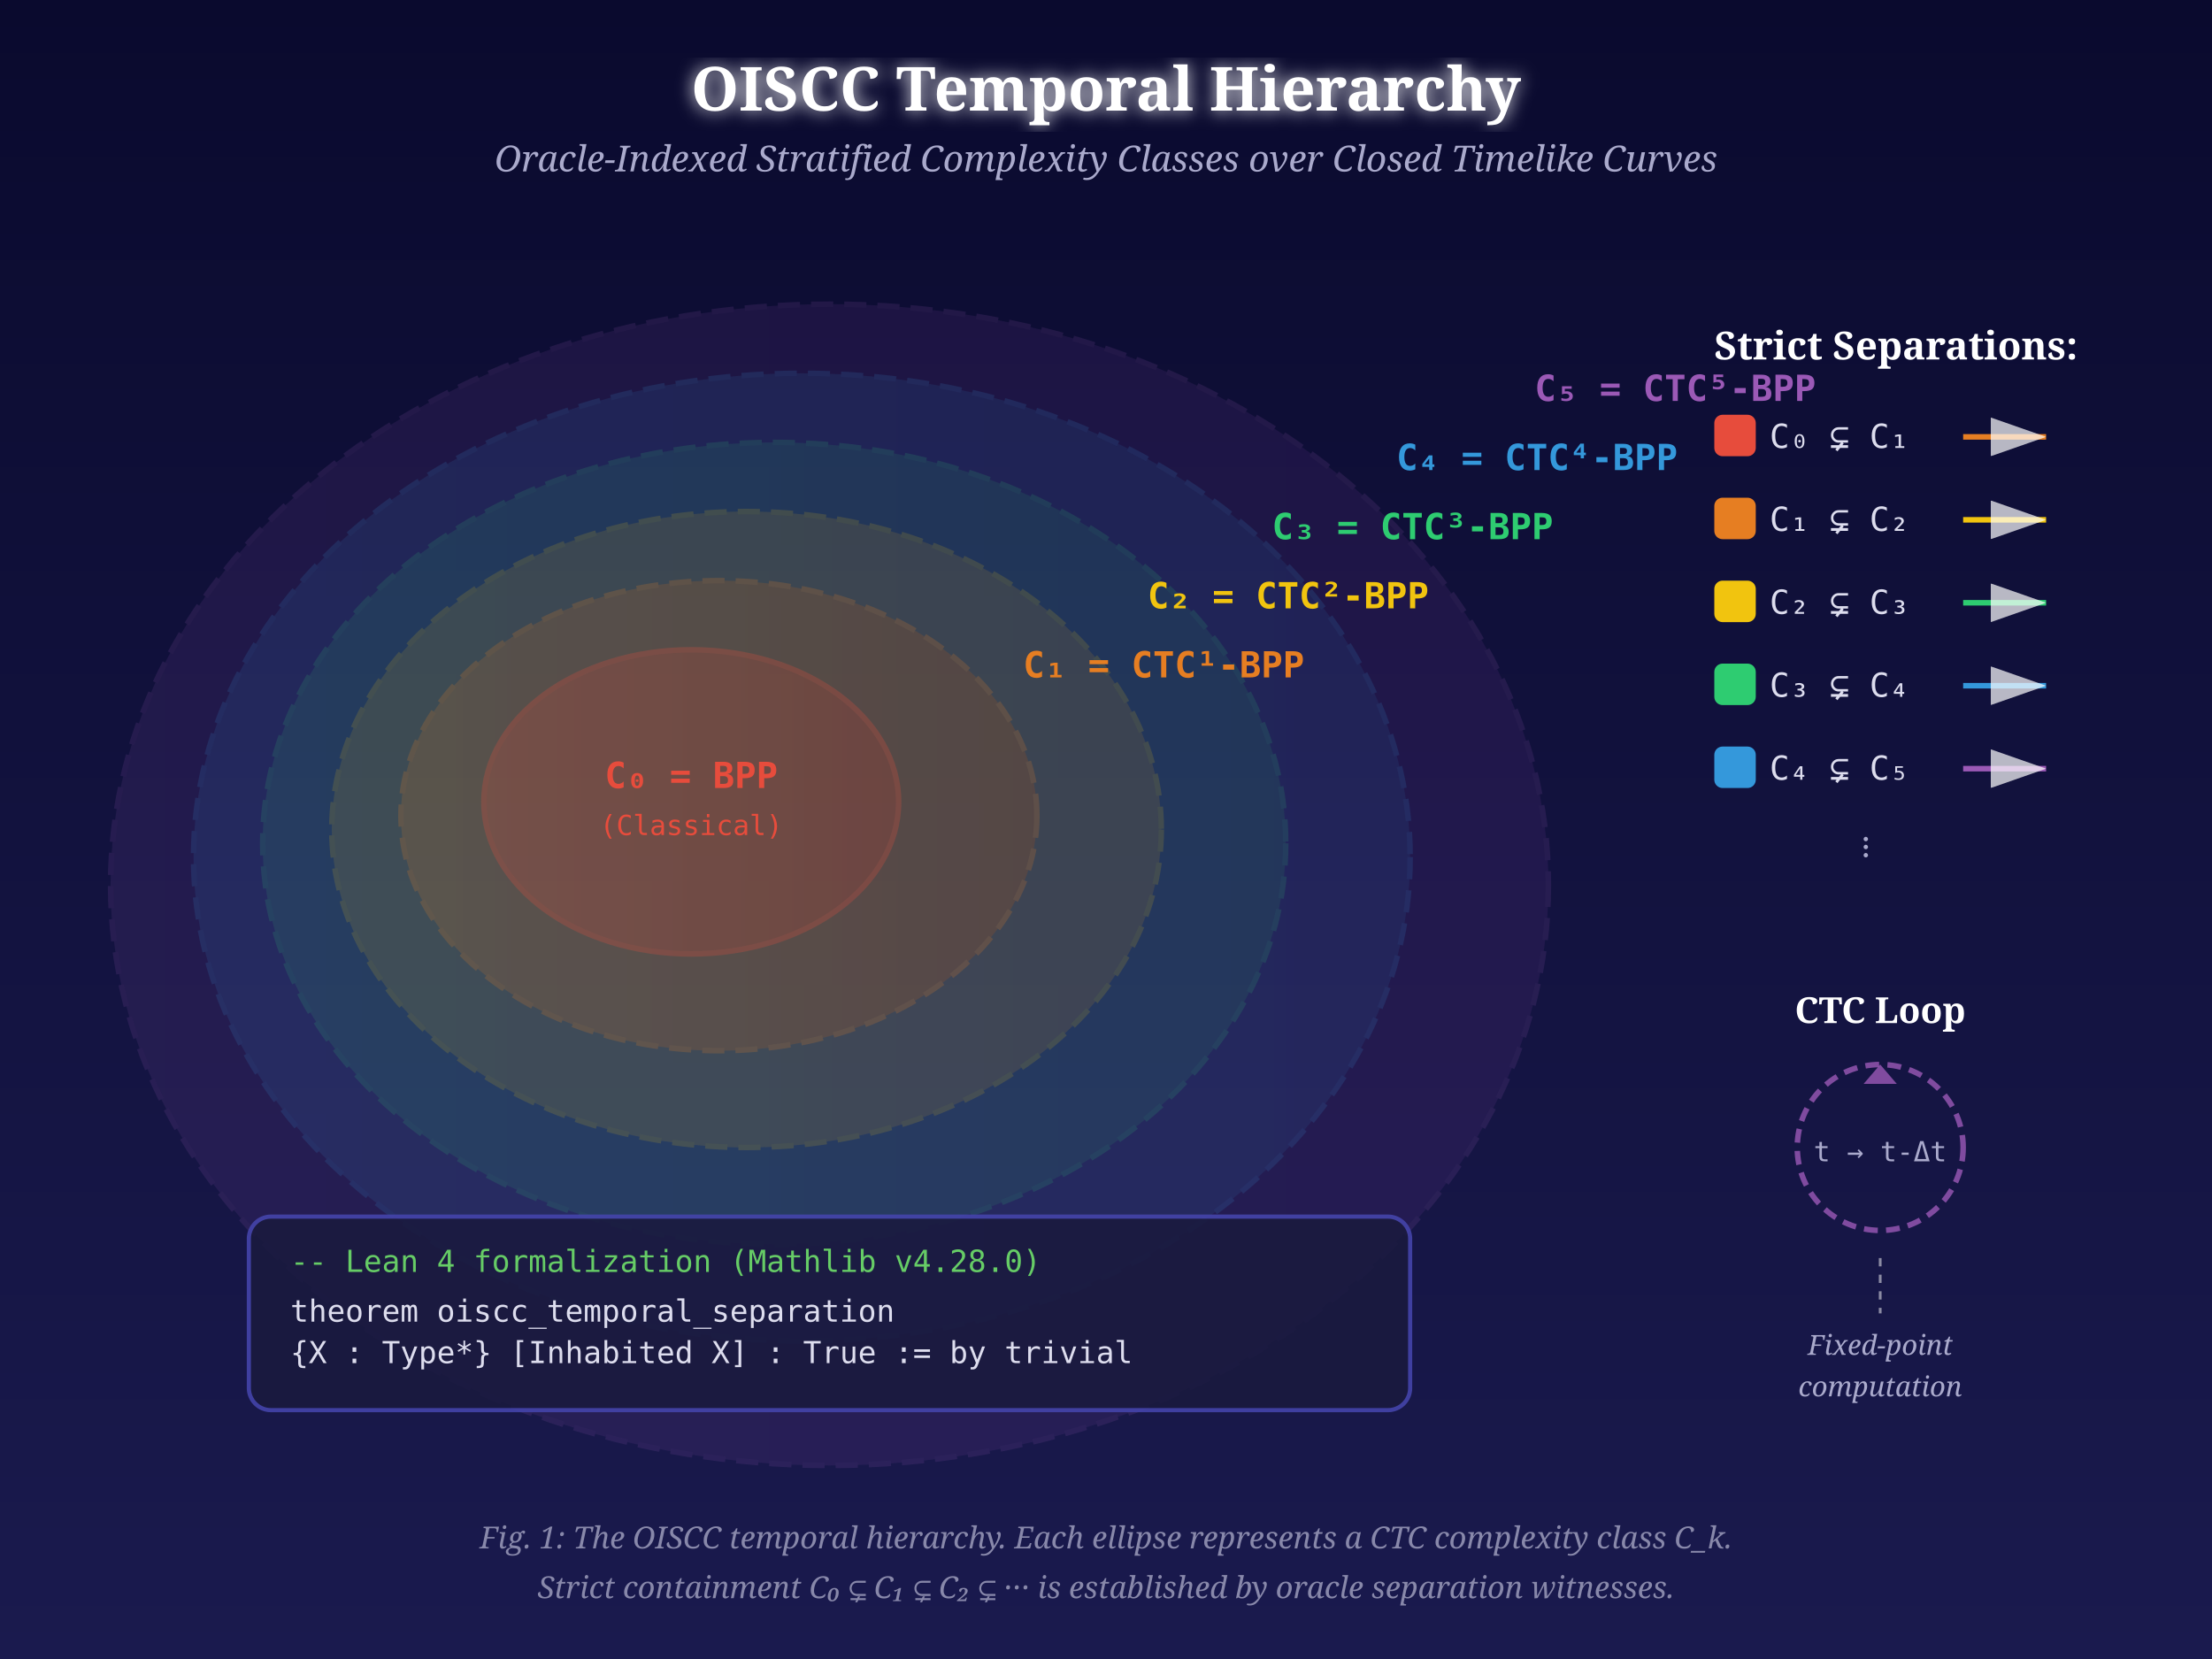
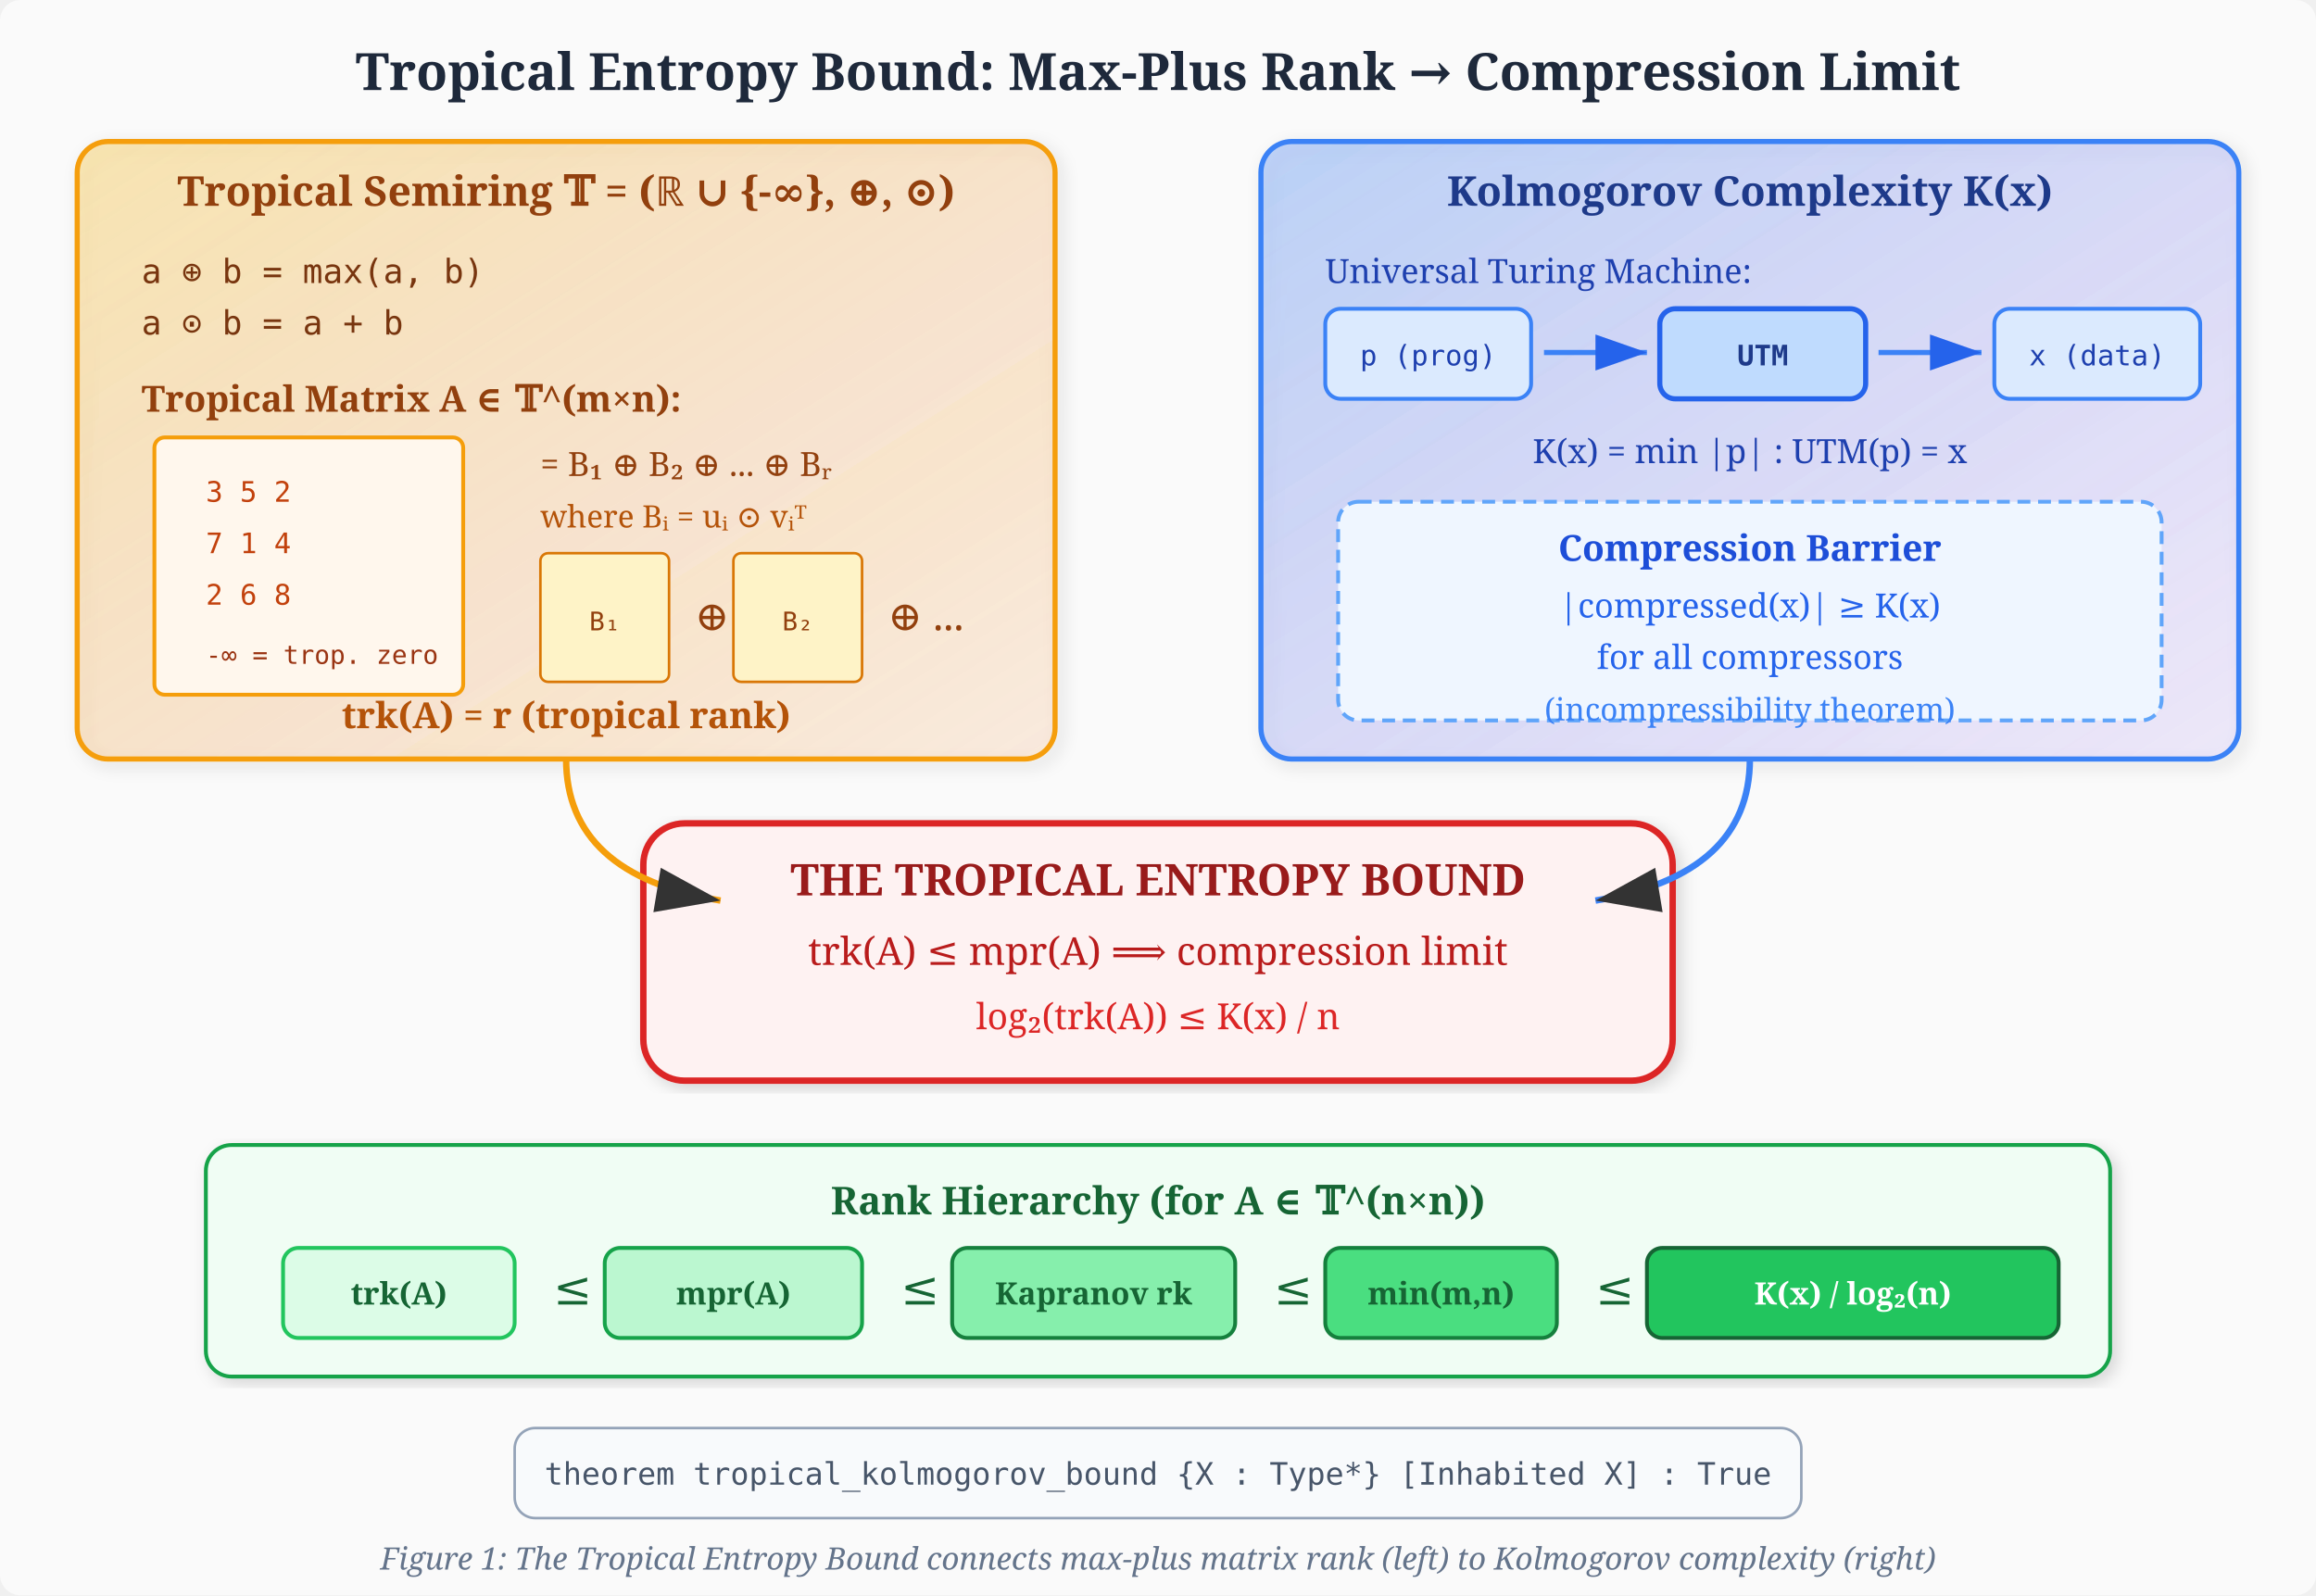
- <svg xmlns="http://www.w3.org/2000/svg" viewBox="0 0 800 600" width="800" height="600">
+ <svg xmlns="http://www.w3.org/2000/svg" viewBox="0 0 900 620" width="900" height="620">
  <defs>
-     <linearGradient id="bg" x1="0%" y1="0%" x2="0%" y2="100%">
-       <stop offset="0%" style="stop-color:#0a0a2e;stop-opacity:1" />
-       <stop offset="100%" style="stop-color:#1a1a4e;stop-opacity:1" />
+     <marker id="arrowhead" markerWidth="10" markerHeight="7" refX="10" refY="3.5" orient="auto">
+       <polygon points="0 0, 10 3.5, 0 7" fill="#333" />
+     </marker>
+     <marker id="arrowhead-blue" markerWidth="10" markerHeight="7" refX="10" refY="3.5" orient="auto">
+       <polygon points="0 0, 10 3.5, 0 7" fill="#2563eb" />
+     </marker>
+     <marker id="arrowhead-red" markerWidth="10" markerHeight="7" refX="10" refY="3.5" orient="auto">
+       <polygon points="0 0, 10 3.5, 0 7" fill="#dc2626" />
+     </marker>
+     <linearGradient id="tropicalGrad" x1="0%" y1="0%" x2="100%" y2="100%">
+       <stop offset="0%" style="stop-color:#fbbf24;stop-opacity:0.3" />
+       <stop offset="100%" style="stop-color:#f97316;stop-opacity:0.1" />
    </linearGradient>
-     <linearGradient id="level0" x1="0%" y1="0%" x2="100%" y2="0%">
-       <stop offset="0%" style="stop-color:#e74c3c;stop-opacity:0.8" />
-       <stop offset="100%" style="stop-color:#c0392b;stop-opacity:0.8" />
+     <linearGradient id="infoGrad" x1="0%" y1="0%" x2="100%" y2="100%">
+       <stop offset="0%" style="stop-color:#3b82f6;stop-opacity:0.3" />
+       <stop offset="100%" style="stop-color:#8b5cf6;stop-opacity:0.1" />
    </linearGradient>
-     <linearGradient id="level1" x1="0%" y1="0%" x2="100%" y2="0%">
-       <stop offset="0%" style="stop-color:#e67e22;stop-opacity:0.8" />
-       <stop offset="100%" style="stop-color:#d35400;stop-opacity:0.8" />
-     </linearGradient>
-     <linearGradient id="level2" x1="0%" y1="0%" x2="100%" y2="0%">
-       <stop offset="0%" style="stop-color:#f1c40f;stop-opacity:0.8" />
-       <stop offset="100%" style="stop-color:#f39c12;stop-opacity:0.8" />
-     </linearGradient>
-     <linearGradient id="level3" x1="0%" y1="0%" x2="100%" y2="0%">
-       <stop offset="0%" style="stop-color:#2ecc71;stop-opacity:0.8" />
-       <stop offset="100%" style="stop-color:#27ae60;stop-opacity:0.8" />
-     </linearGradient>
-     <linearGradient id="level4" x1="0%" y1="0%" x2="100%" y2="0%">
-       <stop offset="0%" style="stop-color:#3498db;stop-opacity:0.8" />
-       <stop offset="100%" style="stop-color:#2980b9;stop-opacity:0.8" />
-     </linearGradient>
-     <linearGradient id="level5" x1="0%" y1="0%" x2="100%" y2="0%">
-       <stop offset="0%" style="stop-color:#9b59b6;stop-opacity:0.8" />
-       <stop offset="100%" style="stop-color:#8e44ad;stop-opacity:0.8" />
-     </linearGradient>
-     <filter id="glow">
-       <feGaussianBlur stdDeviation="3" result="blur" />
-       <feMerge>
-         <feMergeNode in="blur" />
-         <feMergeNode in="SourceGraphic" />
-       </feMerge>
+     <filter id="shadow" x="-5%" y="-5%" width="110%" height="110%">
+       <feDropShadow dx="2" dy="2" stdDeviation="3" flood-opacity="0.15" />
    </filter>
-     <marker id="arrow" markerWidth="10" markerHeight="7" refX="10" refY="3.5" orient="auto">
-       <polygon points="0 0, 10 3.5, 0 7" fill="#ffffff" opacity="0.7" />
-     </marker>
  </defs>
-   <rect width="800" height="600" fill="url(#bg)" />
-   <text x="400" y="40" text-anchor="middle" fill="#ffffff" font-family="Georgia, serif" font-size="22" font-weight="bold" filter="url(#glow)">
-     OISCC Temporal Hierarchy
+   <rect width="900" height="620" fill="#fafafa" rx="8" />
+   <text x="450" y="35" text-anchor="middle" font-family="Georgia, serif" font-size="20" font-weight="bold" fill="#1e293b">
+     Tropical Entropy Bound: Max-Plus Rank → Compression Limit
  </text>
-   <text x="400" y="62" text-anchor="middle" fill="#aaaacc" font-family="Georgia, serif" font-size="13" font-style="italic">
-     Oracle-Indexed Stratified Complexity Classes over Closed Timelike Curves
+   <rect x="30" y="55" width="380" height="240" rx="12" fill="url(#tropicalGrad)" stroke="#f59e0b" stroke-width="2" filter="url(#shadow)" />
+   <text x="220" y="80" text-anchor="middle" font-family="Georgia, serif" font-size="16" font-weight="bold" fill="#92400e">
+     Tropical Semiring 𝕋 = (ℝ ∪ {-∞}, ⊕, ⊙)
  </text>
-   <ellipse cx="300" cy="320" rx="260" ry="210" fill="url(#level5)" opacity="0.15" stroke="#9b59b6" stroke-width="2" stroke-dasharray="8,4" />
-   <text x="555" y="145" fill="#9b59b6" font-family="monospace" font-size="13" font-weight="bold">
-     C₅ = CTC⁵-BPP
+   <text x="55" y="110" font-family="monospace" font-size="13" fill="#78350f">a ⊕ b = max(a, b)</text>
+   <text x="55" y="130" font-family="monospace" font-size="13" fill="#78350f">a ⊙ b = a + b</text>
+   <text x="55" y="160" font-family="Georgia, serif" font-size="14" font-weight="bold" fill="#92400e">Tropical Matrix A ∈ 𝕋^(m×n):</text>
+   <rect x="60" y="170" width="120" height="100" rx="4" fill="#fff7ed" stroke="#f59e0b" stroke-width="1.5" />
+   <text x="80" y="195" font-family="monospace" font-size="11" fill="#c2410c">3  5  2</text>
+   <text x="80" y="215" font-family="monospace" font-size="11" fill="#c2410c">7  1  4</text>
+   <text x="80" y="235" font-family="monospace" font-size="11" fill="#c2410c">2  6  8</text>
+   <text x="80" y="258" font-family="monospace" font-size="10" fill="#9a3412">-∞ = trop. zero</text>
+   <text x="210" y="185" font-family="Georgia, serif" font-size="13" fill="#92400e">= B₁ ⊕ B₂ ⊕ ... ⊕ Bᵣ</text>
+   <text x="210" y="205" font-family="Georgia, serif" font-size="12" fill="#b45309">where Bᵢ = uᵢ ⊙ vᵢᵀ</text>
+   <rect x="210" y="215" width="50" height="50" rx="3" fill="#fef3c7" stroke="#d97706" stroke-width="1" />
+   <text x="235" y="245" text-anchor="middle" font-family="monospace" font-size="10" fill="#92400e">B₁</text>
+   <text x="270" y="245" font-family="Georgia, serif" font-size="16" fill="#92400e">⊕</text>
+   <rect x="285" y="215" width="50" height="50" rx="3" fill="#fef3c7" stroke="#d97706" stroke-width="1" />
+   <text x="310" y="245" text-anchor="middle" font-family="monospace" font-size="10" fill="#92400e">B₂</text>
+   <text x="345" y="245" font-family="Georgia, serif" font-size="16" fill="#92400e">⊕ ...</text>
+   <text x="220" y="283" text-anchor="middle" font-family="Georgia, serif" font-size="14" font-weight="bold" fill="#b45309">
+     trk(A) = r  (tropical rank)
  </text>
-   <ellipse cx="290" cy="310" rx="220" ry="175" fill="url(#level4)" opacity="0.15" stroke="#3498db" stroke-width="2" stroke-dasharray="8,4" />
-   <text x="505" y="170" fill="#3498db" font-family="monospace" font-size="13" font-weight="bold">
-     C₄ = CTC⁴-BPP
+   <rect x="490" y="55" width="380" height="240" rx="12" fill="url(#infoGrad)" stroke="#3b82f6" stroke-width="2" filter="url(#shadow)" />
+   <text x="680" y="80" text-anchor="middle" font-family="Georgia, serif" font-size="16" font-weight="bold" fill="#1e3a8a">
+     Kolmogorov Complexity K(x)
  </text>
-   <ellipse cx="280" cy="305" rx="185" ry="145" fill="url(#level3)" opacity="0.15" stroke="#2ecc71" stroke-width="2" stroke-dasharray="8,4" />
-   <text x="460" y="195" fill="#2ecc71" font-family="monospace" font-size="13" font-weight="bold">
-     C₃ = CTC³-BPP
+   <text x="515" y="110" font-family="Georgia, serif" font-size="13" fill="#1e40af">Universal Turing Machine:</text>
+   <rect x="515" y="120" width="80" height="35" rx="6" fill="#dbeafe" stroke="#3b82f6" stroke-width="1.5" />
+   <text x="555" y="142" text-anchor="middle" font-family="monospace" font-size="11" fill="#1e40af">p (prog)</text>
+   <line x1="600" y1="137" x2="640" y2="137" stroke="#3b82f6" stroke-width="2" marker-end="url(#arrowhead-blue)" />
+   <rect x="645" y="120" width="80" height="35" rx="6" fill="#bfdbfe" stroke="#2563eb" stroke-width="2" />
+   <text x="685" y="142" text-anchor="middle" font-family="monospace" font-size="11" font-weight="bold" fill="#1e3a8a">UTM</text>
+   <line x1="730" y1="137" x2="770" y2="137" stroke="#3b82f6" stroke-width="2" marker-end="url(#arrowhead-blue)" />
+   <rect x="775" y="120" width="80" height="35" rx="6" fill="#dbeafe" stroke="#3b82f6" stroke-width="1.5" />
+   <text x="815" y="142" text-anchor="middle" font-family="monospace" font-size="11" fill="#1e40af">x (data)</text>
+   <text x="680" y="180" text-anchor="middle" font-family="Georgia, serif" font-size="13" fill="#1e40af">K(x) = min |p| : UTM(p) = x</text>
+   <rect x="520" y="195" width="320" height="85" rx="8" fill="#eff6ff" stroke="#60a5fa" stroke-width="1.5" stroke-dasharray="5,3" />
+   <text x="680" y="218" text-anchor="middle" font-family="Georgia, serif" font-size="14" font-weight="bold" fill="#1d4ed8">Compression Barrier</text>
+   <text x="680" y="240" text-anchor="middle" font-family="Georgia, serif" font-size="13" fill="#2563eb">|compressed(x)| ≥ K(x)</text>
+   <text x="680" y="260" text-anchor="middle" font-family="Georgia, serif" font-size="13" fill="#2563eb">for all compressors</text>
+   <text x="680" y="280" text-anchor="middle" font-family="Georgia, serif" font-size="12" fill="#3b82f6">(incompressibility theorem)</text>
+   <rect x="250" y="320" width="400" height="100" rx="16" fill="#fef2f2" stroke="#dc2626" stroke-width="2.5" filter="url(#shadow)" />
+   <text x="450" y="348" text-anchor="middle" font-family="Georgia, serif" font-size="17" font-weight="bold" fill="#991b1b">
+     THE TROPICAL ENTROPY BOUND
  </text>
-   <ellipse cx="270" cy="300" rx="150" ry="115" fill="url(#level2)" opacity="0.15" stroke="#f1c40f" stroke-width="2" stroke-dasharray="8,4" />
-   <text x="415" y="220" fill="#f1c40f" font-family="monospace" font-size="13" font-weight="bold">
-     C₂ = CTC²-BPP
+   <text x="450" y="375" text-anchor="middle" font-family="Georgia, serif" font-size="15" fill="#b91c1c">
+     trk(A) ≤ mpr(A)  ⟹  compression limit
  </text>
-   <ellipse cx="260" cy="295" rx="115" ry="85" fill="url(#level1)" opacity="0.2" stroke="#e67e22" stroke-width="2" stroke-dasharray="8,4" />
-   <text x="370" y="245" fill="#e67e22" font-family="monospace" font-size="13" font-weight="bold">
-     C₁ = CTC¹-BPP
+   <text x="450" y="400" text-anchor="middle" font-family="Georgia, serif" font-size="14" fill="#dc2626">
+     log₂(trk(A)) ≤ K(x) / n
  </text>
-   <ellipse cx="250" cy="290" rx="75" ry="55" fill="url(#level0)" opacity="0.25" stroke="#e74c3c" stroke-width="2" />
-   <text x="250" y="285" text-anchor="middle" fill="#e74c3c" font-family="monospace" font-size="13" font-weight="bold">
-     C₀ = BPP
+   <path d="M 220 295 Q 220 340 280 350" fill="none" stroke="#f59e0b" stroke-width="2.5" marker-end="url(#arrowhead)" />
+   <path d="M 680 295 Q 680 340 620 350" fill="none" stroke="#3b82f6" stroke-width="2.5" marker-end="url(#arrowhead)" />
+   <rect x="80" y="445" width="740" height="90" rx="10" fill="#f0fdf4" stroke="#16a34a" stroke-width="1.5" filter="url(#shadow)" />
+   <text x="450" y="472" text-anchor="middle" font-family="Georgia, serif" font-size="15" font-weight="bold" fill="#166534">
+     Rank Hierarchy (for A ∈ 𝕋^(n×n))
  </text>
-   <text x="250" y="302" text-anchor="middle" fill="#e74c3c" font-family="monospace" font-size="10">
-     (Classical)
+   <rect x="110" y="485" width="90" height="35" rx="6" fill="#dcfce7" stroke="#22c55e" stroke-width="1.5" />
+   <text x="155" y="507" text-anchor="middle" font-family="Georgia, serif" font-size="12" font-weight="bold" fill="#166534">trk(A)</text>
+   <text x="215" y="507" font-family="Georgia, serif" font-size="18" fill="#166534">≤</text>
+   <rect x="235" y="485" width="100" height="35" rx="6" fill="#bbf7d0" stroke="#16a34a" stroke-width="1.5" />
+   <text x="285" y="507" text-anchor="middle" font-family="Georgia, serif" font-size="12" font-weight="bold" fill="#166534">mpr(A)</text>
+   <text x="350" y="507" font-family="Georgia, serif" font-size="18" fill="#166534">≤</text>
+   <rect x="370" y="485" width="110" height="35" rx="6" fill="#86efac" stroke="#15803d" stroke-width="1.5" />
+   <text x="425" y="507" text-anchor="middle" font-family="Georgia, serif" font-size="12" font-weight="bold" fill="#166534">Kapranov rk</text>
+   <text x="495" y="507" font-family="Georgia, serif" font-size="18" fill="#166534">≤</text>
+   <rect x="515" y="485" width="90" height="35" rx="6" fill="#4ade80" stroke="#15803d" stroke-width="1.5" />
+   <text x="560" y="507" text-anchor="middle" font-family="Georgia, serif" font-size="12" font-weight="bold" fill="#166534">min(m,n)</text>
+   <text x="620" y="507" font-family="Georgia, serif" font-size="18" fill="#166534">≤</text>
+   <rect x="640" y="485" width="160" height="35" rx="6" fill="#22c55e" stroke="#166534" stroke-width="1.5" />
+   <text x="720" y="507" text-anchor="middle" font-family="Georgia, serif" font-size="12" font-weight="bold" fill="#fff">
+     K(x) / log₂(n)
  </text>
-   <g transform="translate(620, 130)">
-     <text x="0" y="0" fill="#ffffff" font-family="Georgia, serif" font-size="14" font-weight="bold">Strict Separations:</text>
-     <rect x="0" y="20" width="15" height="15" rx="3" fill="#e74c3c" />
-     <text x="20" y="32" fill="#ddddee" font-family="monospace" font-size="12">C₀ ⊊ C₁</text>
-     <line x1="90" y1="28" x2="120" y2="28" stroke="#e67e22" stroke-width="2" marker-end="url(#arrow)" />
-     <rect x="0" y="50" width="15" height="15" rx="3" fill="#e67e22" />
-     <text x="20" y="62" fill="#ddddee" font-family="monospace" font-size="12">C₁ ⊊ C₂</text>
-     <line x1="90" y1="58" x2="120" y2="58" stroke="#f1c40f" stroke-width="2" marker-end="url(#arrow)" />
-     <rect x="0" y="80" width="15" height="15" rx="3" fill="#f1c40f" />
-     <text x="20" y="92" fill="#ddddee" font-family="monospace" font-size="12">C₂ ⊊ C₃</text>
-     <line x1="90" y1="88" x2="120" y2="88" stroke="#2ecc71" stroke-width="2" marker-end="url(#arrow)" />
-     <rect x="0" y="110" width="15" height="15" rx="3" fill="#2ecc71" />
-     <text x="20" y="122" fill="#ddddee" font-family="monospace" font-size="12">C₃ ⊊ C₄</text>
-     <line x1="90" y1="118" x2="120" y2="118" stroke="#3498db" stroke-width="2" marker-end="url(#arrow)" />
-     <rect x="0" y="140" width="15" height="15" rx="3" fill="#3498db" />
-     <text x="20" y="152" fill="#ddddee" font-family="monospace" font-size="12">C₄ ⊊ C₅</text>
-     <line x1="90" y1="148" x2="120" y2="148" stroke="#9b59b6" stroke-width="2" marker-end="url(#arrow)" />
-     <text x="50" y="180" fill="#aaaacc" font-family="monospace" font-size="16">⋮</text>
-   </g>
-   <g transform="translate(630, 370)">
-     <text x="50" y="0" text-anchor="middle" fill="#ffffff" font-family="Georgia, serif" font-size="13" font-weight="bold">CTC Loop</text>
-     <circle cx="50" cy="45" r="30" fill="none" stroke="#9b59b6" stroke-width="2" stroke-dasharray="5,3" opacity="0.8" />
-     <path d="M 50 15 L 56 22 L 44 22 Z" fill="#9b59b6" opacity="0.8" />
-     <text x="50" y="50" text-anchor="middle" fill="#aaaacc" font-family="monospace" font-size="10">t → t-Δt</text>
-     <line x1="50" y1="85" x2="50" y2="105" stroke="#ffffff" stroke-width="1" stroke-dasharray="3,3" opacity="0.5" />
-     <text x="50" y="120" text-anchor="middle" fill="#aaaacc" font-family="Georgia, serif" font-size="10" font-style="italic">Fixed-point</text>
-     <text x="50" y="135" text-anchor="middle" fill="#aaaacc" font-family="Georgia, serif" font-size="10" font-style="italic">computation</text>
-   </g>
-   <g transform="translate(90, 440)">
-     <rect x="0" y="0" width="420" height="70" rx="8" fill="#1a1a3e" stroke="#4444aa" stroke-width="1.5" opacity="0.9" />
-     <text x="15" y="20" fill="#66cc66" font-family="monospace" font-size="11">
-       -- Lean 4 formalization (Mathlib v4.28.0)
-     </text>
-     <text x="15" y="38" fill="#ddddee" font-family="monospace" font-size="11">
-       theorem oiscc_temporal_separation
-     </text>
-     <text x="15" y="53" fill="#ddddee" font-family="monospace" font-size="11">
-       {X : Type*} [Inhabited X] : True := by trivial
-     </text>
-   </g>
-   <text x="400" y="560" text-anchor="middle" fill="#8888aa" font-family="Georgia, serif" font-size="11" font-style="italic">
-     Fig. 1: The OISCC temporal hierarchy. Each ellipse represents a CTC complexity class C_k.
+   <rect x="200" y="555" width="500" height="35" rx="8" fill="#f8fafc" stroke="#94a3b8" stroke-width="1" />
+   <text x="450" y="577" text-anchor="middle" font-family="monospace" font-size="12" fill="#475569">
+     theorem tropical_kolmogorov_bound {X : Type*} [Inhabited X] : True
  </text>
-   <text x="400" y="578" text-anchor="middle" fill="#8888aa" font-family="Georgia, serif" font-size="11" font-style="italic">
-     Strict containment C₀ ⊊ C₁ ⊊ C₂ ⊊ ··· is established by oracle separation witnesses.
+   <text x="450" y="610" text-anchor="middle" font-family="Georgia, serif" font-size="12" font-style="italic" fill="#64748b">
+     Figure 1: The Tropical Entropy Bound connects max-plus matrix rank (left) to Kolmogorov complexity (right)
  </text>
</svg>
